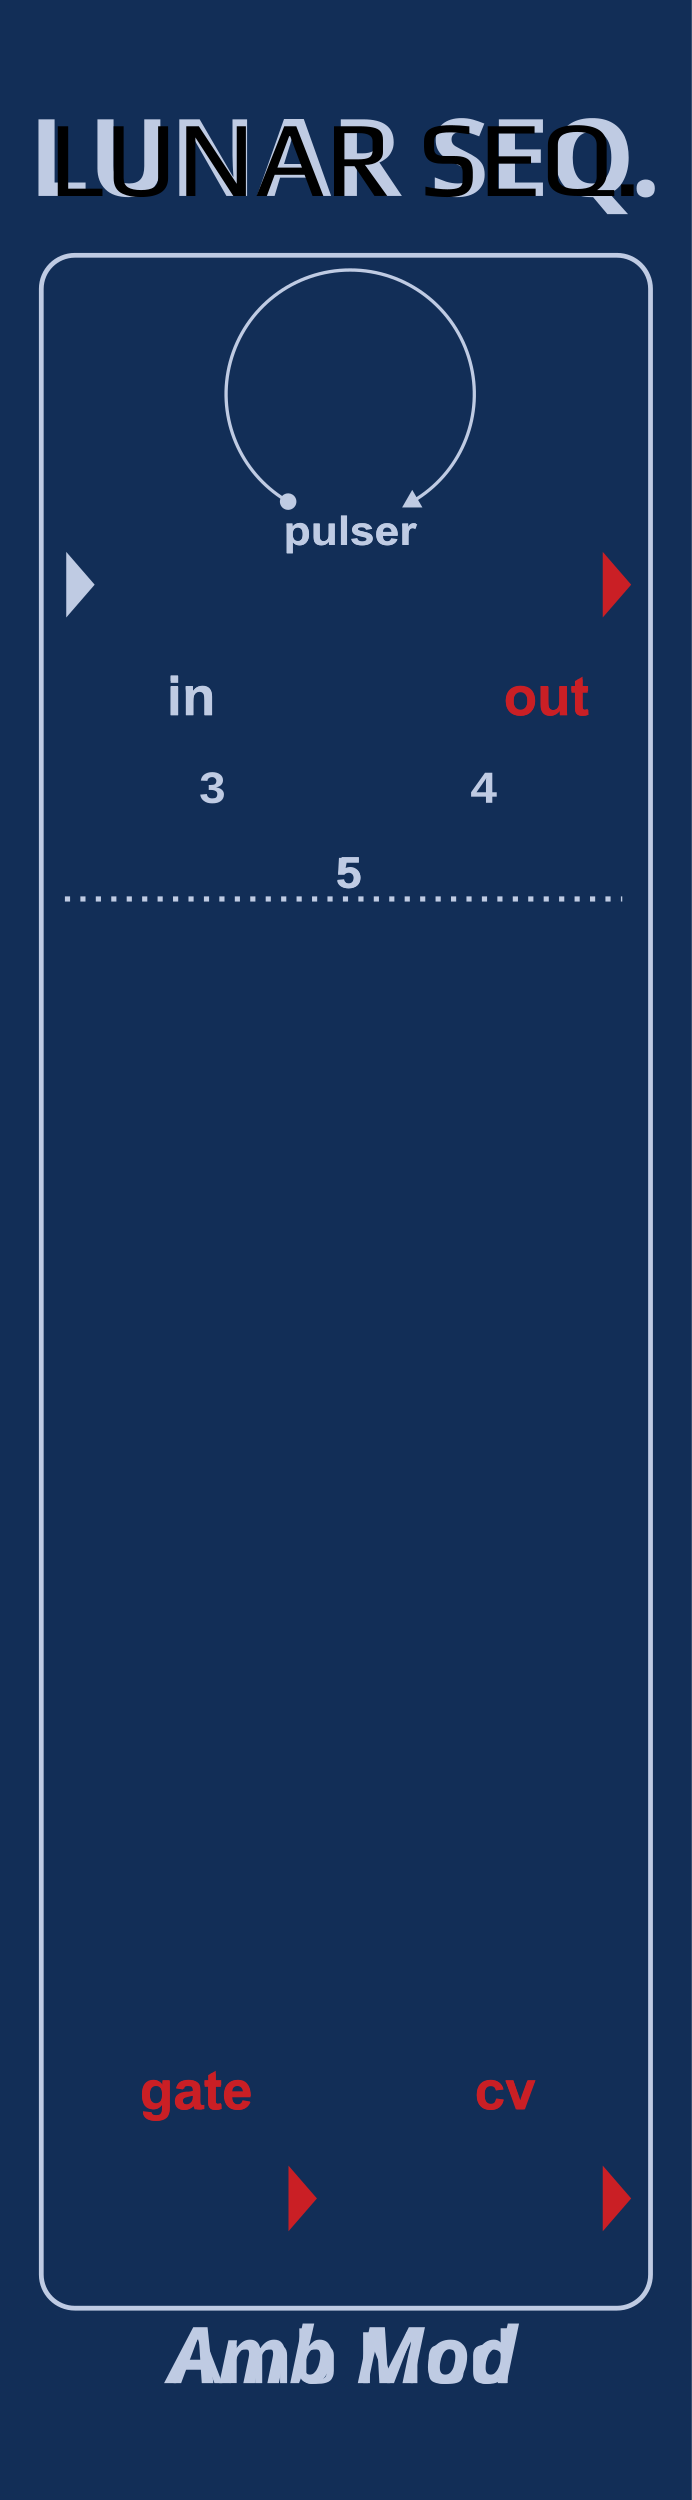
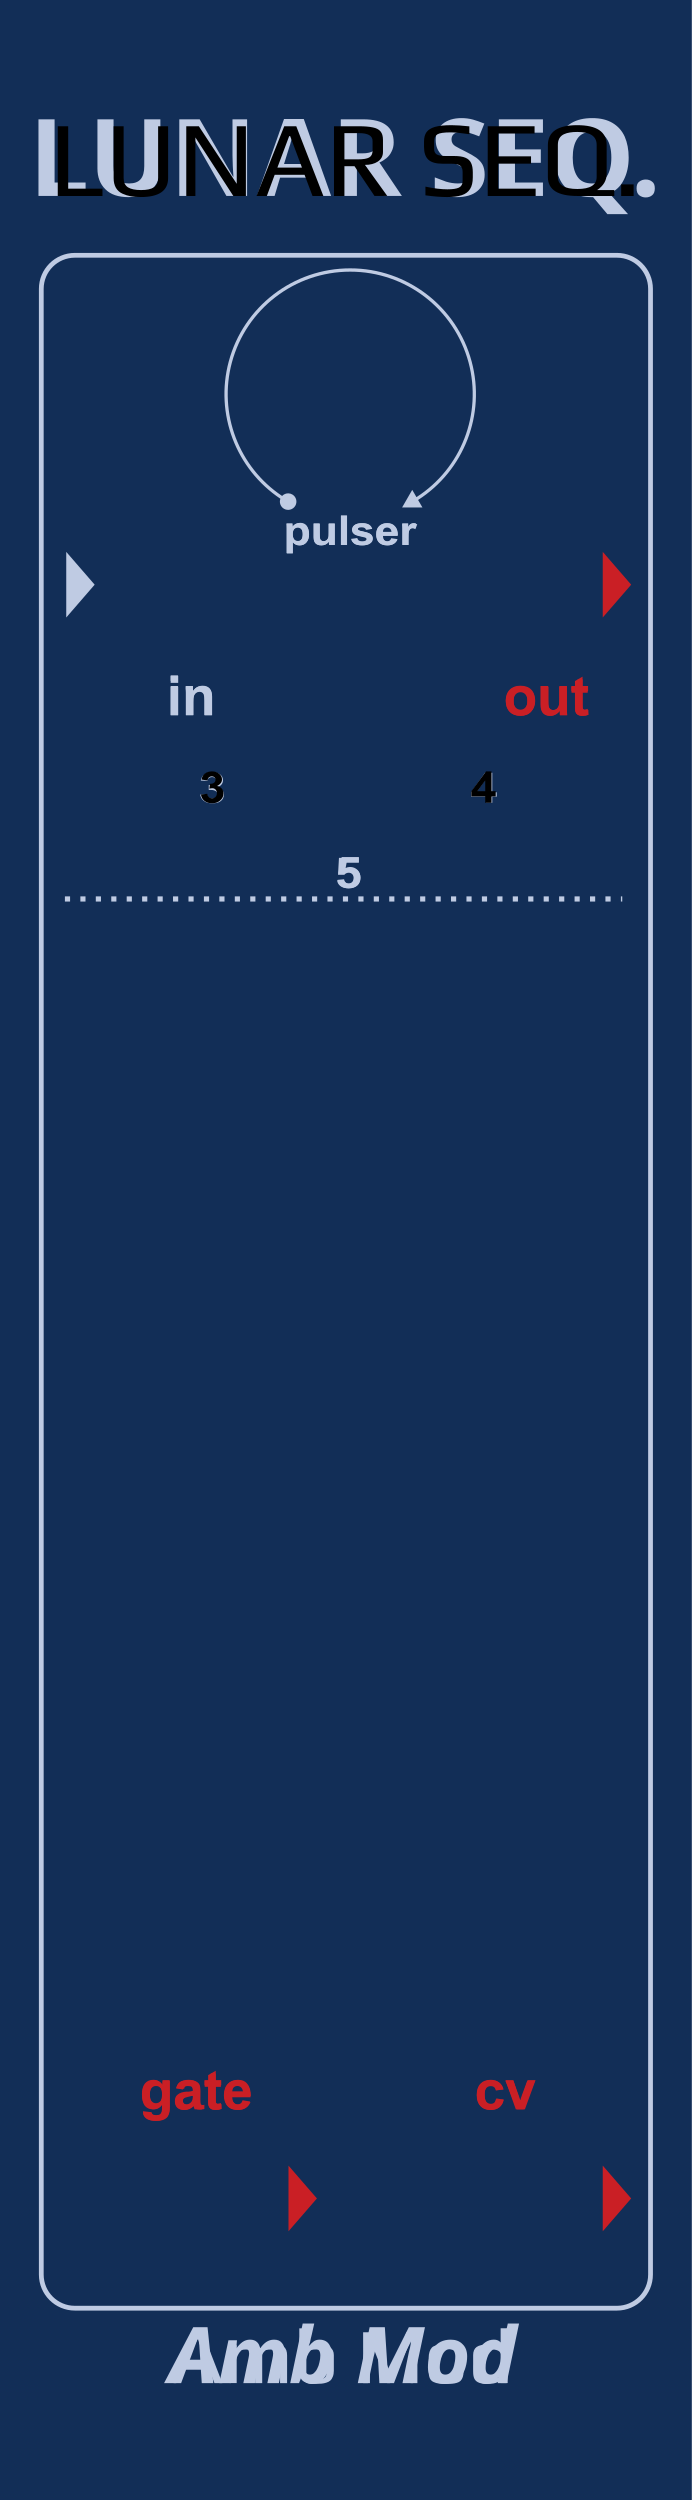
<svg xmlns="http://www.w3.org/2000/svg" width="35.56mm" height="128.5mm" viewBox="0 0 35.56 128.5" version="1.1" id="svg1">
  <defs id="defs1">
    <rect x="84.1" y="60.777" width="17.973" height="14.954" id="rect20" />
    <rect x="-6.86" y="102.347" width="128.14" height="83.689" id="rect11" />
  </defs>
  <rect x="0" y="0" width="35.56" height="128.5" style="fill:#122e57;fill-opacity:1;stroke:none" id="rect1" />
  <rect x="2.122" y="13.122" width="31.315" height="105.519" rx="1.726" ry="1.726" style="fill:none;fill-opacity:1;stroke:#bfcbe3;stroke-width:0.245;stroke-linejoin:round" id="box-clock" />
  <text x="17.278" y="29.177" text-anchor="middle" id="label-pulser" style="font-weight:bold;font-size:2.187px;font-family:Arial;text-anchor:middle;fill:#bfcbe3;stroke-width:1" transform="scale(1.041629,0.9600343)">pulser</text>
  <g id="g1" transform="translate(9.71841)">
    <text x="7.901" y="122.492" font-family="sans-serif" font-size="4.025px" text-anchor="middle" fill="#bfcbe3" id="text52" style="stroke-width:1.548">
      <tspan style="font-style:italic;font-variant:normal;font-weight:bold;font-stretch:normal;font-family:Play;-inkscape-font-specification:'Play Bold Italic';stroke-width:1.548" id="tspan52">Amb Mod</tspan>
    </text>
    <path style="font-style:italic;font-weight:bold;font-size:4.025px;font-family:Play;-inkscape-font-specification:'Play Bold Italic';text-anchor:middle;fill:#bfcbe3;stroke-width:1.548" d="m 0.245,119.88 h 0.451 l 1.014,2.612 H 1.303 l -0.298,-0.793 h -1.119 l -0.294,0.793 h -0.386 z m 0.664,1.549 -0.443,-1.179 h -0.036 l -0.443,1.179 z m 1.175,-0.885 h 0.362 v 0.237 q 0.056,-0.278 0.656,-0.278 0.487,0 0.608,0.266 0.036,-0.129 0.217,-0.197 0.185,-0.068 0.451,-0.068 0.362,0 0.511,0.137 0.149,0.133 0.149,0.423 v 1.429 H 4.676 v -1.405 q 0,-0.076 -0.012,-0.125 -0.012,-0.048 -0.048,-0.097 -0.08,-0.101 -0.358,-0.101 -0.213,0 -0.318,0.028 -0.105,0.028 -0.145,0.097 -0.036,0.068 -0.036,0.197 v 1.405 H 3.396 v -1.405 q 0,-0.076 -0.012,-0.125 -0.012,-0.048 -0.048,-0.097 -0.08,-0.101 -0.354,-0.101 -0.221,0 -0.334,0.028 -0.113,0.028 -0.157,0.097 -0.044,0.064 -0.044,0.197 v 1.405 H 2.084 Z m 4.451,1.988 q -0.217,0 -0.35,-0.024 -0.129,-0.02 -0.258,-0.081 Q 5.666,122.303 5.666,121.856 v -2.181 h 0.362 v 0.584 0.229 q -0.004,0.105 -0.004,0.233 0.02,-0.093 0.169,-0.157 0.153,-0.06 0.443,-0.06 0.805,0 0.805,0.551 v 0.801 q 0,0.173 -0.052,0.302 -0.048,0.129 -0.129,0.201 -0.072,0.068 -0.201,0.109 -0.125,0.04 -0.25,0.052 -0.113,0.012 -0.274,0.012 z m 0.008,-0.237 q 0.209,0 0.318,-0.028 0.113,-0.032 0.161,-0.113 0.048,-0.081 0.048,-0.245 v -0.765 q 0,-0.165 -0.048,-0.245 -0.048,-0.085 -0.161,-0.109 -0.109,-0.028 -0.322,-0.028 -0.197,0 -0.306,0.032 -0.109,0.032 -0.157,0.117 -0.048,0.081 -0.048,0.233 v 0.765 q 0,0.165 0.044,0.245 0.048,0.081 0.157,0.113 0.109,0.028 0.314,0.028 z M 8.946,119.88 h 0.584 l 0.837,2.173 0.012,0.004 0.793,-2.177 h 0.563 v 2.612 h -0.342 v -2.209 h -0.02 l -0.841,2.209 h -0.35 l -0.865,-2.209 h -0.02 v 2.209 h -0.35 z m 4.266,2.652 q -0.258,0 -0.386,-0.02 -0.129,-0.016 -0.258,-0.076 -0.133,-0.06 -0.193,-0.193 -0.06,-0.137 -0.06,-0.366 v -0.676 q 0,-0.181 0.044,-0.318 0.044,-0.137 0.117,-0.213 0.06,-0.068 0.181,-0.105 0.125,-0.04 0.254,-0.052 0.145,-0.008 0.302,-0.008 0.209,0 0.314,0.012 0.109,0.008 0.229,0.04 0.125,0.036 0.193,0.109 0.068,0.072 0.117,0.209 0.044,0.141 0.044,0.326 v 0.676 q 0,0.342 -0.157,0.499 -0.064,0.064 -0.185,0.101 -0.121,0.036 -0.25,0.048 -0.153,0.008 -0.306,0.008 z m 0,-0.237 q 0.169,0 0.245,-0.008 0.076,-0.008 0.149,-0.044 0.072,-0.032 0.101,-0.105 0.032,-0.076 0.032,-0.209 v -0.789 q 0,-0.181 -0.044,-0.262 -0.044,-0.085 -0.153,-0.109 -0.105,-0.028 -0.33,-0.028 -0.225,0 -0.334,0.028 -0.105,0.024 -0.149,0.109 -0.044,0.081 -0.044,0.262 v 0.789 q 0,0.133 0.028,0.209 0.032,0.072 0.105,0.105 0.072,0.036 0.149,0.044 0.076,0.008 0.245,0.008 z m 2.157,0.237 q -0.29,0 -0.455,-0.056 -0.165,-0.06 -0.241,-0.193 -0.072,-0.133 -0.072,-0.37 v -0.857 q 0,-0.294 0.181,-0.423 0.185,-0.129 0.608,-0.129 0.254,0 0.435,0.064 0.185,0.064 0.189,0.185 h 0.008 l -0.008,-0.495 v -0.584 h 0.362 v 2.817 h -0.354 v -0.229 q 0,0.109 -0.173,0.185 -0.173,0.085 -0.479,0.085 z m 0.076,-0.25 q 0.302,0 0.435,-0.068 0.133,-0.068 0.133,-0.233 v -0.962 q 0,-0.262 -0.535,-0.262 -0.322,0 -0.419,0.048 -0.101,0.048 -0.101,0.213 v 0.962 q 0,0.165 0.109,0.233 0.113,0.068 0.378,0.068 z" id="text4" aria-label="Amb Mod" />
  </g>
  <g id="g2" transform="translate(2.540001)">
    <text x="15.19" y="10.073" font-family="sans-serif" font-size="6.829px" font-weight="bold" text-anchor="middle" fill="#bfcbe3" id="text1" style="font-style:normal;font-variant:normal;font-weight:bold;font-stretch:normal;font-size:5.522px;font-family:Arial;-inkscape-font-specification:'Arial Bold';fill:#bfcbe3;stroke-width:2.626">
      <tspan style="font-style:normal;font-variant:normal;font-weight:bold;font-stretch:normal;font-size:5.522px;font-family:Play;-inkscape-font-specification:'Play Bold';fill:#bfcbe3;fill-opacity:1;stroke-width:2.626" id="tspan13">LUNAR SEQ.</tspan>
    </text>
  </g>
  <path style="fill:#ca1f25;fill-opacity:1;stroke:none;stroke-width:0.2;stroke-linejoin:round;stroke-dasharray:none;stroke-opacity:1" id="path36-2" d="m 40.693,100.277 2.12,3.671 2.12,3.671 -4.239,0 -4.239,0 2.12,-3.671 z" transform="matrix(0,0.3979664,-0.1989601,0,52.39348,96.80539)" />
  <path style="fill:#ca1f25;fill-opacity:1;stroke:none;stroke-width:0.2;stroke-linejoin:round;stroke-dasharray:none;stroke-opacity:1" id="path2" d="m 40.693,100.277 2.12,3.671 2.12,3.671 -4.239,0 -4.239,0 2.12,-3.671 z" transform="matrix(0,0.3979664,-0.1989601,0,36.24051,96.80539)" />
  <text x="10.482" y="42.98" text-anchor="middle" id="text8" style="font-weight:bold;font-size:2.338px;font-family:Arial;text-anchor:middle;fill:#bfcbe3;stroke-width:1" transform="scale(1.041629,0.9600343)">3</text>
  <text x="17.206" y="47.538" text-anchor="middle" id="text9" style="font-weight:bold;font-size:2.338px;font-family:Arial;text-anchor:middle;fill:#bfcbe3;fill-opacity:1;stroke-width:1" transform="scale(1.041629,0.9600343)">5</text>
  <path id="path178" style="baseline-shift:baseline;display:inline;overflow:visible;vector-effect:none;fill:#bfcbe3;stroke-width:1;stroke-linejoin:round;enable-background:accumulate;stop-color:#bfcbe3" d="m 18.001,13.792 c -2.926,0 -5.488,1.966 -6.245,4.792 -0.721,2.69 0.365,5.523 2.656,7.051 -0.071,0.191 0.004,0.411 0.186,0.517 0.199,0.115 0.464,0.048 0.581,-0.156 0.117,-0.203 0.048,-0.464 -0.156,-0.581 -0.064,-0.037 -0.133,-0.055 -0.201,-0.057 -0.12,-0.003 -0.237,0.045 -0.321,0.134 -2.229,-1.489 -3.282,-4.245 -2.581,-6.863 0.738,-2.752 3.231,-4.665 6.081,-4.665 2.85,0 5.343,1.913 6.081,4.665 0.711,2.655 -0.383,5.451 -2.676,6.924 l -0.217,-0.375 -0.522,0.907 h 1.047 l -0.224,-0.386 c 2.359,-1.512 3.485,-4.387 2.754,-7.115 -0.757,-2.826 -3.318,-4.792 -6.244,-4.792 z" />
  <text xml:space="preserve" transform="scale(0.2645833)" id="text11" style="writing-mode:lr-tb;direction:ltr;white-space:pre;shape-inside:url(#rect11);display:inline;opacity:0.319;fill:#bfcbe3;fill-opacity:1;stroke:#bfcbe3;stroke-width:1.002;stroke-dasharray:1, 2" />
  <path d="m 14.733,26.921 h 0.291 v 0.16 q 0.057,-0.082 0.154,-0.133 0.097,-0.051 0.215,-0.051 0.206,0 0.349,0.149 0.144,0.149 0.144,0.414 0,0.273 -0.145,0.425 -0.145,0.151 -0.35,0.151 -0.098,0 -0.178,-0.036 -0.079,-0.036 -0.167,-0.123 v 0.549 h -0.313 z m 0.309,0.526 q 0,0.184 0.079,0.272 0.079,0.087 0.192,0.087 0.109,0 0.181,-0.08 0.072,-0.081 0.072,-0.265 0,-0.171 -0.075,-0.254 -0.075,-0.083 -0.185,-0.083 -0.115,0 -0.19,0.082 -0.076,0.081 -0.076,0.241 z m 1.869,0.563 v -0.163 q -0.065,0.087 -0.17,0.137 -0.105,0.05 -0.221,0.05 -0.119,0 -0.214,-0.048 -0.095,-0.048 -0.137,-0.135 -0.042,-0.087 -0.042,-0.241 v -0.689 h 0.313 v 0.5 q 0,0.23 0.017,0.282 0.018,0.051 0.063,0.082 0.046,0.03 0.116,0.03 0.08,0 0.144,-0.04 0.063,-0.041 0.087,-0.1 0.023,-0.06 0.023,-0.294 v -0.459 h 0.313 v 1.089 z m 0.614,0 V 26.507 h 0.313 v 1.503 z m 0.523,-0.311 0.314,-0.044 q 0.02,0.084 0.081,0.128 0.061,0.043 0.171,0.043 0.121,0 0.182,-0.041 0.041,-0.029 0.041,-0.077 0,-0.033 -0.022,-0.054 -0.023,-0.021 -0.105,-0.038 -0.378,-0.077 -0.48,-0.14 -0.14,-0.088 -0.14,-0.245 0,-0.142 0.121,-0.238 0.121,-0.096 0.376,-0.096 0.243,0 0.36,0.073 0.118,0.073 0.162,0.215 l -0.295,0.05 q -0.019,-0.064 -0.072,-0.097 -0.052,-0.034 -0.15,-0.034 -0.123,0 -0.177,0.032 -0.036,0.023 -0.036,0.058 0,0.031 0.031,0.052 0.042,0.029 0.291,0.081 0.25,0.052 0.349,0.128 0.098,0.077 0.098,0.214 0,0.15 -0.136,0.257 -0.136,0.108 -0.402,0.108 -0.241,0 -0.383,-0.09 -0.14,-0.09 -0.184,-0.245 z m 2.062,-0.036 0.312,0.048 q -0.06,0.158 -0.19,0.241 -0.129,0.082 -0.324,0.082 -0.308,0 -0.456,-0.186 -0.117,-0.149 -0.117,-0.375 0,-0.271 0.154,-0.423 0.154,-0.154 0.388,-0.154 0.264,0 0.416,0.161 0.152,0.16 0.146,0.491 H 19.655 q 0.003,0.128 0.076,0.2 0.072,0.071 0.18,0.071 0.073,0 0.123,-0.037 0.05,-0.037 0.076,-0.119 z m 0.018,-0.291 q -0.003,-0.125 -0.07,-0.19 -0.067,-0.066 -0.162,-0.066 -0.102,0 -0.169,0.069 -0.067,0.069 -0.066,0.187 z m 0.864,0.638 H 20.68 v -1.089 h 0.29 v 0.155 q 0.075,-0.11 0.134,-0.145 0.06,-0.035 0.136,-0.035 0.107,0 0.206,0.054 l -0.097,0.251 q -0.079,-0.047 -0.147,-0.047 -0.066,0 -0.111,0.034 -0.046,0.033 -0.072,0.12 -0.026,0.087 -0.026,0.365 z" id="text13" style="font-weight:bold;font-size:2.187px;font-family:Arial;text-anchor:middle;fill:#bfcbe3" aria-label="pulser" />
  <path d="m 17.353,45.225 0.333,-0.032 q 0.014,0.104 0.084,0.165 0.07,0.06 0.162,0.06 0.105,0 0.177,-0.078 0.073,-0.079 0.073,-0.237 0,-0.148 -0.073,-0.221 -0.071,-0.075 -0.187,-0.075 -0.144,0 -0.258,0.117 l -0.271,-0.036 0.171,-0.836 h 0.883 v 0.288 h -0.63 l -0.052,0.273 q 0.112,-0.051 0.228,-0.051 0.222,0 0.377,0.149 0.155,0.149 0.155,0.387 0,0.198 -0.125,0.354 -0.17,0.213 -0.472,0.213 -0.241,0 -0.394,-0.119 -0.152,-0.119 -0.182,-0.321 z" id="text19" style="font-weight:bold;font-size:1.979px;font-family:Arial;text-anchor:middle;fill:#bfcbe3;stroke-width:1" aria-label="5" />
  <text x="23.865" y="42.98" text-anchor="middle" id="text10" style="font-weight:bold;font-size:2.338px;font-family:Arial;text-anchor:middle;fill:#bfcbe3;stroke-width:1" transform="scale(1.041629,0.9600343)">4</text>
  <text xml:space="preserve" transform="scale(0.2645833)" id="text20" style="writing-mode:lr-tb;direction:ltr;white-space:pre;shape-inside:url(#rect20);display:inline;opacity:0.319;fill:#bfcbe3;fill-opacity:1;stroke:#bfcbe3;stroke-width:1.002;stroke-dasharray:1, 2" />
  <path style="fill:#ca1f25;fill-opacity:1;stroke:none;stroke-width:0.2;stroke-linejoin:round;stroke-dasharray:none;stroke-opacity:1" id="path24" d="m 40.693,100.277 2.12,3.671 2.12,3.671 -4.239,0 -4.239,0 2.12,-3.671 z" transform="matrix(0,0.3979664,-0.1989601,0,52.39348,13.85789)" />
  <path style="fill:#bfcbe3;fill-opacity:1;stroke:none;stroke-width:0.2;stroke-linejoin:round;stroke-dasharray:none;stroke-opacity:1" id="path25" d="m 40.693,100.277 2.12,3.671 2.12,3.671 -4.239,0 -4.239,0 2.12,-3.671 z" transform="matrix(0,0.3979664,-0.1989601,0,24.81663,13.85789)" />
  <text x="9.823" y="36.76" font-family="sans-serif" font-size="2" text-anchor="middle" fill="#bfcbe3" id="text180-6" style="font-style:normal;font-variant:normal;font-weight:bold;font-stretch:normal;font-size:2.822px;font-family:Arial;-inkscape-font-specification:'Arial Bold';text-align:center;text-anchor:middle;fill:#bfcbe3">
    <tspan style="fill:#bfcbe3" id="tspan180-6">in</tspan>
  </text>
  <text x="28.08" y="36.76" font-family="sans-serif" font-size="2" text-anchor="middle" fill="#bfcbe3" id="text356" style="font-style:normal;font-variant:normal;font-weight:bold;font-stretch:normal;font-size:2.822px;font-family:Arial;-inkscape-font-specification:'Arial Bold';text-align:center;text-anchor:middle;fill:#ca1f25;fill-opacity:1">
    <tspan style="fill:#ca1f25;fill-opacity:1" id="tspan356">out</tspan>
  </text>
  <path d="m 8.772,35.098 v -0.358 h 0.387 v 0.358 z m 0,1.662 v -1.463 h 0.387 v 1.463 z m 2.115,0 H 10.5 v -0.747 q 0,-0.237 -0.025,-0.306 -0.025,-0.07 -0.081,-0.109 -0.055,-0.039 -0.134,-0.039 -0.101,0 -0.181,0.055 -0.08,0.055 -0.11,0.146 -0.029,0.091 -0.029,0.336 v 0.663 h -0.387 v -1.463 h 0.36 v 0.215 q 0.192,-0.248 0.482,-0.248 0.128,0 0.234,0.047 0.106,0.045 0.16,0.117 0.055,0.072 0.076,0.163 0.022,0.091 0.022,0.26 z" id="text368" style="font-weight:bold;font-size:2.822px;font-family:Arial;-inkscape-font-specification:'Arial Bold';text-align:center;text-anchor:middle;fill:#bfcbe3" aria-label="in" />
  <path d="m 25.999,36.008 q 0,-0.193 0.095,-0.373 0.095,-0.181 0.269,-0.276 0.175,-0.095 0.39,-0.095 0.332,0 0.544,0.216 0.212,0.215 0.212,0.544 0,0.332 -0.215,0.551 -0.214,0.218 -0.539,0.218 -0.201,0 -0.384,-0.091 -0.182,-0.091 -0.277,-0.266 -0.095,-0.176 -0.095,-0.429 z m 0.397,0.021 q 0,0.218 0.103,0.333 0.103,0.116 0.255,0.116 0.152,0 0.254,-0.116 0.103,-0.116 0.103,-0.336 0,-0.215 -0.103,-0.331 -0.102,-0.116 -0.254,-0.116 -0.152,0 -0.255,0.116 -0.103,0.116 -0.103,0.333 z m 2.38,0.732 v -0.219 q -0.08,0.117 -0.211,0.185 -0.13,0.068 -0.274,0.068 -0.147,0 -0.265,-0.065 -0.117,-0.065 -0.169,-0.182 -0.052,-0.117 -0.052,-0.324 v -0.926 h 0.387 v 0.672 q 0,0.309 0.021,0.379 0.022,0.069 0.079,0.11 0.057,0.04 0.143,0.04 0.099,0 0.178,-0.054 0.079,-0.055 0.107,-0.135 0.029,-0.081 0.029,-0.395 v -0.617 h 0.387 v 1.463 z m 1.432,-1.463 v 0.309 H 29.943 v 0.59 q 0,0.179 0.007,0.209 0.008,0.029 0.034,0.048 0.028,0.019 0.066,0.019 0.054,0 0.156,-0.037 l 0.033,0.3 q -0.135,0.058 -0.306,0.058 -0.105,0 -0.189,-0.035 -0.084,-0.036 -0.124,-0.091 -0.039,-0.057 -0.054,-0.152 -0.012,-0.068 -0.012,-0.273 v -0.638 h -0.178 v -0.309 h 0.178 v -0.291 l 0.389,-0.226 v 0.517 z" id="text369" style="font-weight:bold;font-size:2.822px;font-family:Arial;-inkscape-font-specification:'Arial Bold';text-align:center;text-anchor:middle;fill:#ca1f25" aria-label="out" />
  <text x="25.963" y="108.419" font-family="sans-serif" font-size="2" text-anchor="middle" fill="#bfcbe3" id="text25" style="font-style:normal;font-variant:normal;font-weight:bold;font-stretch:normal;font-size:2.822px;font-family:Arial;-inkscape-font-specification:'Arial Bold';text-align:center;text-anchor:middle;fill:#ca1f25;fill-opacity:1">
    <tspan style="fill:#ca1f25;fill-opacity:1" id="tspan25">cv</tspan>
  </text>
  <text x="10.088" y="108.419" font-family="sans-serif" font-size="2" text-anchor="middle" fill="#bfcbe3" id="text26" style="font-style:normal;font-variant:normal;font-weight:bold;font-stretch:normal;font-size:2.822px;font-family:Arial;-inkscape-font-specification:'Arial Bold';text-align:center;text-anchor:middle;fill:#ca1f25;fill-opacity:1">
    <tspan style="fill:#ca1f25;fill-opacity:1" id="tspan26">gate</tspan>
  </text>
  <path d="m 25.872,107.388 -0.382,0.069 q -0.019,-0.114 -0.088,-0.172 -0.068,-0.058 -0.176,-0.058 -0.145,0 -0.232,0.101 -0.085,0.099 -0.085,0.333 0,0.26 0.087,0.368 0.088,0.107 0.236,0.107 0.11,0 0.181,-0.062 0.07,-0.063 0.099,-0.216 l 0.38,0.065 q -0.059,0.262 -0.227,0.396 -0.168,0.134 -0.451,0.134 -0.321,0 -0.513,-0.203 -0.19,-0.203 -0.19,-0.561 0,-0.362 0.192,-0.564 0.192,-0.203 0.518,-0.203 0.267,0 0.424,0.116 0.158,0.114 0.227,0.35 z m 0.696,1.031 -0.59,-1.463 h 0.407 l 0.276,0.747 0.08,0.249 q 0.032,-0.095 0.04,-0.125 0.019,-0.062 0.041,-0.124 l 0.278,-0.747 h 0.398 l -0.582,1.463 z" id="text27" style="font-weight:bold;font-size:2.822px;font-family:Arial;-inkscape-font-specification:'Arial Bold';text-align:center;text-anchor:middle;fill:#ca1f25" aria-label="cv" />
  <path d="m 7.353,108.516 0.442,0.054 q 0.011,0.077 0.051,0.106 0.055,0.041 0.174,0.041 0.152,0 0.227,-0.045 0.051,-0.03 0.077,-0.098 0.018,-0.048 0.018,-0.178 v -0.214 q -0.174,0.237 -0.438,0.237 -0.295,0 -0.467,-0.249 -0.135,-0.197 -0.135,-0.491 0,-0.368 0.176,-0.562 0.178,-0.194 0.441,-0.194 0.271,0 0.448,0.238 v -0.205 h 0.362 v 1.313 q 0,0.259 -0.043,0.387 -0.043,0.128 -0.12,0.201 -0.077,0.073 -0.207,0.114 -0.128,0.041 -0.325,0.041 -0.372,0 -0.528,-0.128 -0.156,-0.127 -0.156,-0.322 0,-0.019 0.001,-0.047 z M 7.699,107.657 q 0,0.233 0.09,0.342 0.091,0.107 0.223,0.107 0.142,0 0.24,-0.11 0.098,-0.112 0.098,-0.329 0,-0.227 -0.094,-0.338 -0.094,-0.11 -0.237,-0.11 -0.139,0 -0.23,0.109 -0.09,0.107 -0.09,0.329 z m 1.703,-0.255 -0.351,-0.063 q 0.059,-0.212 0.204,-0.314 0.145,-0.102 0.43,-0.102 0.259,0 0.386,0.062 0.127,0.061 0.178,0.156 0.052,0.094 0.052,0.346 l -0.004,0.452 q 0,0.193 0.018,0.285 0.019,0.091 0.07,0.196 H 10.002 q -0.015,-0.039 -0.037,-0.114 -0.01,-0.034 -0.014,-0.045 -0.099,0.097 -0.212,0.145 -0.113,0.048 -0.241,0.048 -0.226,0 -0.357,-0.123 -0.13,-0.123 -0.13,-0.31 0,-0.124 0.059,-0.22 0.059,-0.098 0.165,-0.149 0.107,-0.052 0.309,-0.091 0.271,-0.051 0.376,-0.095 v -0.039 q 0,-0.112 -0.055,-0.158 -0.055,-0.048 -0.208,-0.048 -0.103,0 -0.161,0.041 -0.058,0.04 -0.094,0.142 z m 0.518,0.314 q -0.074,0.025 -0.236,0.059 -0.161,0.034 -0.211,0.068 -0.076,0.054 -0.076,0.136 0,0.081 0.061,0.141 0.061,0.059 0.154,0.059 0.105,0 0.2,-0.069 0.07,-0.052 0.092,-0.128 0.015,-0.05 0.015,-0.189 z m 1.433,-0.761 v 0.309 h -0.265 v 0.59 q 0,0.179 0.007,0.209 0.008,0.029 0.034,0.048 0.028,0.019 0.066,0.019 0.054,0 0.156,-0.037 l 0.033,0.3 q -0.135,0.058 -0.306,0.058 -0.105,0 -0.189,-0.035 -0.084,-0.036 -0.124,-0.091 -0.039,-0.057 -0.054,-0.152 -0.012,-0.068 -0.012,-0.273 v -0.638 h -0.178 v -0.309 h 0.178 v -0.291 l 0.389,-0.226 v 0.517 z m 1.116,0.998 0.386,0.065 q -0.074,0.212 -0.236,0.324 -0.16,0.11 -0.401,0.11 -0.382,0 -0.565,-0.249 -0.145,-0.2 -0.145,-0.504 0,-0.364 0.19,-0.569 0.19,-0.207 0.481,-0.207 0.327,0 0.515,0.216 0.189,0.215 0.181,0.66 h -0.97 q 0.004,0.172 0.094,0.269 0.09,0.095 0.223,0.095 0.091,0 0.153,-0.05 0.062,-0.05 0.094,-0.16 z m 0.022,-0.391 q -0.004,-0.168 -0.087,-0.255 -0.083,-0.088 -0.201,-0.088 -0.127,0 -0.209,0.092 -0.083,0.092 -0.081,0.251 z" id="text28" style="font-weight:bold;font-size:2.822px;font-family:Arial;-inkscape-font-specification:'Arial Bold';text-align:center;text-anchor:middle;fill:#ca1f25" aria-label="gate" />
  <g id="path28" style="opacity:1;fill:#bfcbe3;fill-opacity:1" transform="translate(0,8.373093)">
    <path style="baseline-shift:baseline;display:inline;overflow:visible;vector-effect:none;fill:#bfcbe3;fill-opacity:1;stroke-dasharray:0.265, 0.529;enable-background:accumulate;stop-color:#bfcbe3;stop-opacity:1" d="m 3.336,37.701 v 0.266 h 0.266 v -0.266 z m 0.795,0 v 0.266 h 0.264 v -0.266 z m 0.793,0 v 0.266 h 0.266 v -0.266 z m 0.795,0 v 0.266 h 0.264 v -0.266 z m 0.793,0 v 0.266 h 0.266 v -0.266 z m 0.793,0 v 0.266 h 0.266 v -0.266 z m 0.795,0 v 0.266 h 0.264 v -0.266 z m 0.793,0 v 0.266 h 0.266 v -0.266 z m 0.795,0 v 0.266 h 0.264 v -0.266 z m 0.793,0 v 0.266 h 0.266 v -0.266 z m 0.793,0 v 0.266 h 0.266 v -0.266 z m 0.795,0 v 0.266 h 0.264 v -0.266 z m 0.793,0 v 0.266 h 0.266 v -0.266 z m 0.795,0 v 0.266 h 0.264 v -0.266 z m 0.793,0 v 0.266 h 0.266 v -0.266 z m 0.793,0 v 0.266 h 0.266 v -0.266 z m 0.795,0 v 0.266 h 0.264 v -0.266 z m 0.793,0 v 0.266 h 0.266 v -0.266 z m 0.795,0 v 0.266 h 0.264 v -0.266 z m 0.793,0 v 0.266 h 0.266 v -0.266 z m 0.793,0 v 0.266 h 0.266 v -0.266 z m 0.795,0 v 0.266 h 0.264 v -0.266 z m 0.793,0 v 0.266 h 0.266 v -0.266 z m 0.795,0 v 0.266 h 0.264 v -0.266 z m 0.793,0 v 0.266 h 0.266 v -0.266 z m 0.793,0 v 0.266 h 0.266 v -0.266 z m 0.795,0 v 0.266 h 0.264 v -0.266 z m 0.793,0 v 0.266 h 0.266 v -0.266 z m 0.795,0 v 0.266 h 0.264 v -0.266 z m 0.793,0 v 0.266 h 0.266 v -0.266 z m 0.793,0 v 0.266 h 0.266 v -0.266 z m 0.795,0 v 0.266 h 0.264 v -0.266 z m 0.793,0 v 0.266 h 0.266 v -0.266 z m 0.795,0 v 0.266 h 0.264 v -0.266 z m 0.793,0 v 0.266 h 0.266 v -0.266 z m 0.793,0 v 0.266 h 0.266 v -0.266 z m 0.795,0 v 0.266 h 0.07 v -0.266 z" id="path30" />
  </g>
  <g id="g30" transform="translate(2.540001)">
    <path style="font-weight:bold;font-size:5.522px;font-family:Play;-inkscape-font-specification:'Play Bold';text-anchor:middle;stroke-width:2.626" d="M 0.429,6.489 H 0.965 V 9.698 H 2.727 V 10.073 H 0.429 Z M 4.698,10.128 q -0.293,0 -0.514,-0.039 Q 3.969,10.051 3.759,9.957 3.538,9.858 3.417,9.653 3.301,9.449 3.301,9.156 V 6.489 h 0.514 v 2.662 q 0,0.337 0.226,0.48 0.226,0.138 0.668,0.138 0.442,0 0.657,-0.138 Q 5.587,9.488 5.587,9.151 V 6.489 h 0.514 v 2.667 q 0,0.972 -1.403,0.972 z M 7.034,6.489 H 7.68 L 9.629,9.449 V 6.489 H 10.099 V 10.073 H 9.453 L 7.503,7.064 V 10.073 H 7.034 Z m 5.036,0 h 0.618 l 1.392,3.584 H 13.523 L 13.114,8.985 h -1.535 l -0.403,1.088 h -0.53 z M 12.981,8.615 12.374,6.997 h -0.05 l -0.607,1.618 z m 1.646,-2.126 h 1.259 q 0.475,0 0.74,0.061 0.271,0.055 0.392,0.204 0.127,0.149 0.127,0.436 v 0.618 q 0,0.32 -0.265,0.497 -0.26,0.171 -0.663,0.171 l 1.149,1.596 H 16.709 L 15.682,8.543 h -0.519 v 1.53 h -0.536 z m 1.237,1.701 q 0.398,0 0.569,-0.094 0.177,-0.099 0.177,-0.353 V 7.246 q 0,-0.403 -0.696,-0.403 H 15.163 V 8.19 Z m 4.556,1.938 q -0.458,0 -1.093,-0.088 V 9.593 q 0.641,0.138 1.127,0.138 0.409,0 0.596,-0.088 0.188,-0.094 0.188,-0.342 V 8.836 q 0,-0.232 -0.133,-0.326 -0.133,-0.094 -0.464,-0.094 h -0.42 q -0.525,0 -0.745,-0.21 Q 19.255,7.997 19.255,7.555 V 7.268 q 0,-0.293 0.127,-0.475 0.133,-0.182 0.436,-0.271 0.309,-0.088 0.845,-0.088 0.359,0 0.922,0.061 v 0.403 q -0.63,-0.094 -0.961,-0.094 -0.514,0 -0.679,0.099 -0.171,0.105 -0.171,0.348 v 0.409 q 0,0.188 0.133,0.276 0.138,0.083 0.469,0.083 h 0.431 q 0.37,0 0.574,0.088 0.21,0.088 0.293,0.271 0.088,0.177 0.088,0.48 v 0.26 q 0,0.381 -0.144,0.602 -0.138,0.221 -0.431,0.315 -0.293,0.094 -0.768,0.094 z m 2.109,-3.639 h 2.408 v 0.376 h -1.872 v 1.171 h 1.69 v 0.376 h -1.69 v 1.287 h 1.927 v 0.376 h -2.463 z m 4.6,3.584 q -1.508,0 -1.508,-0.972 V 7.461 q 0,-1.027 1.508,-1.027 1.513,0 1.513,1.022 v 1.48 q 0,0.508 -0.491,0.834 h 0.884 v 0.304 z m 0.011,-0.359 q 0.988,0 0.988,-0.618 V 7.445 q 0,-0.663 -0.994,-0.663 -0.221,0 -0.381,0.028 -0.16,0.022 -0.304,0.088 -0.315,0.149 -0.315,0.547 v 1.651 q 0,0.618 1.005,0.618 z m 2.248,-0.237 h 0.641 v 0.596 h -0.641 z" id="text30" aria-label="LUNAR SEQ." />
  </g>
+   <path d="m 9.919,42.536 0.31,-0.038 q 0.015,0.119 0.08,0.181 0.065,0.063 0.158,0.063 0.099,0 0.167,-0.075 0.068,-0.075 0.068,-0.203 0,-0.121 -0.065,-0.192 -0.065,-0.071 -0.159,-0.071 -0.062,0 -0.147,0.024 l 0.035,-0.261 q 0.13,0.003 0.199,-0.056 0.068,-0.06 0.068,-0.16 0,-0.084 -0.05,-0.135 -0.05,-0.05 -0.134,-0.05 -0.082,0 -0.14,0.057 -0.058,0.057 -0.071,0.167 l -0.296,-0.05 q 0.031,-0.152 0.092,-0.242 0.063,-0.091 0.173,-0.143 0.112,-0.053 0.25,-0.053 0.236,0 0.379,0.151 0.118,0.123 0.118,0.279 0,0.22 -0.241,0.352 0.144,0.031 0.229,0.138 0.087,0.107 0.087,0.259 0,0.22 -0.161,0.376 -0.161,0.155 -0.401,0.155 -0.227,0 -0.377,-0.13 -0.15,-0.131 -0.173,-0.342 z" id="text31" style="font-weight:bold;font-size:2.338px;font-family:Arial;text-anchor:middle" transform="scale(1.041629,0.9600343)" aria-label="3" />
+   <path d="M 23.943,42.98 V 42.644 h -0.685 v -0.281 l 0.726,-1.063 h 0.269 v 1.062 h 0.208 v 0.282 h -0.208 v 0.337 z m 0,-0.619 v -0.572 l -0.385,0.572 z" id="text32" style="font-weight:bold;font-size:2.338px;font-family:Arial;text-anchor:middle" transform="scale(1.041629,0.9600343)" aria-label="4" />
</svg>
